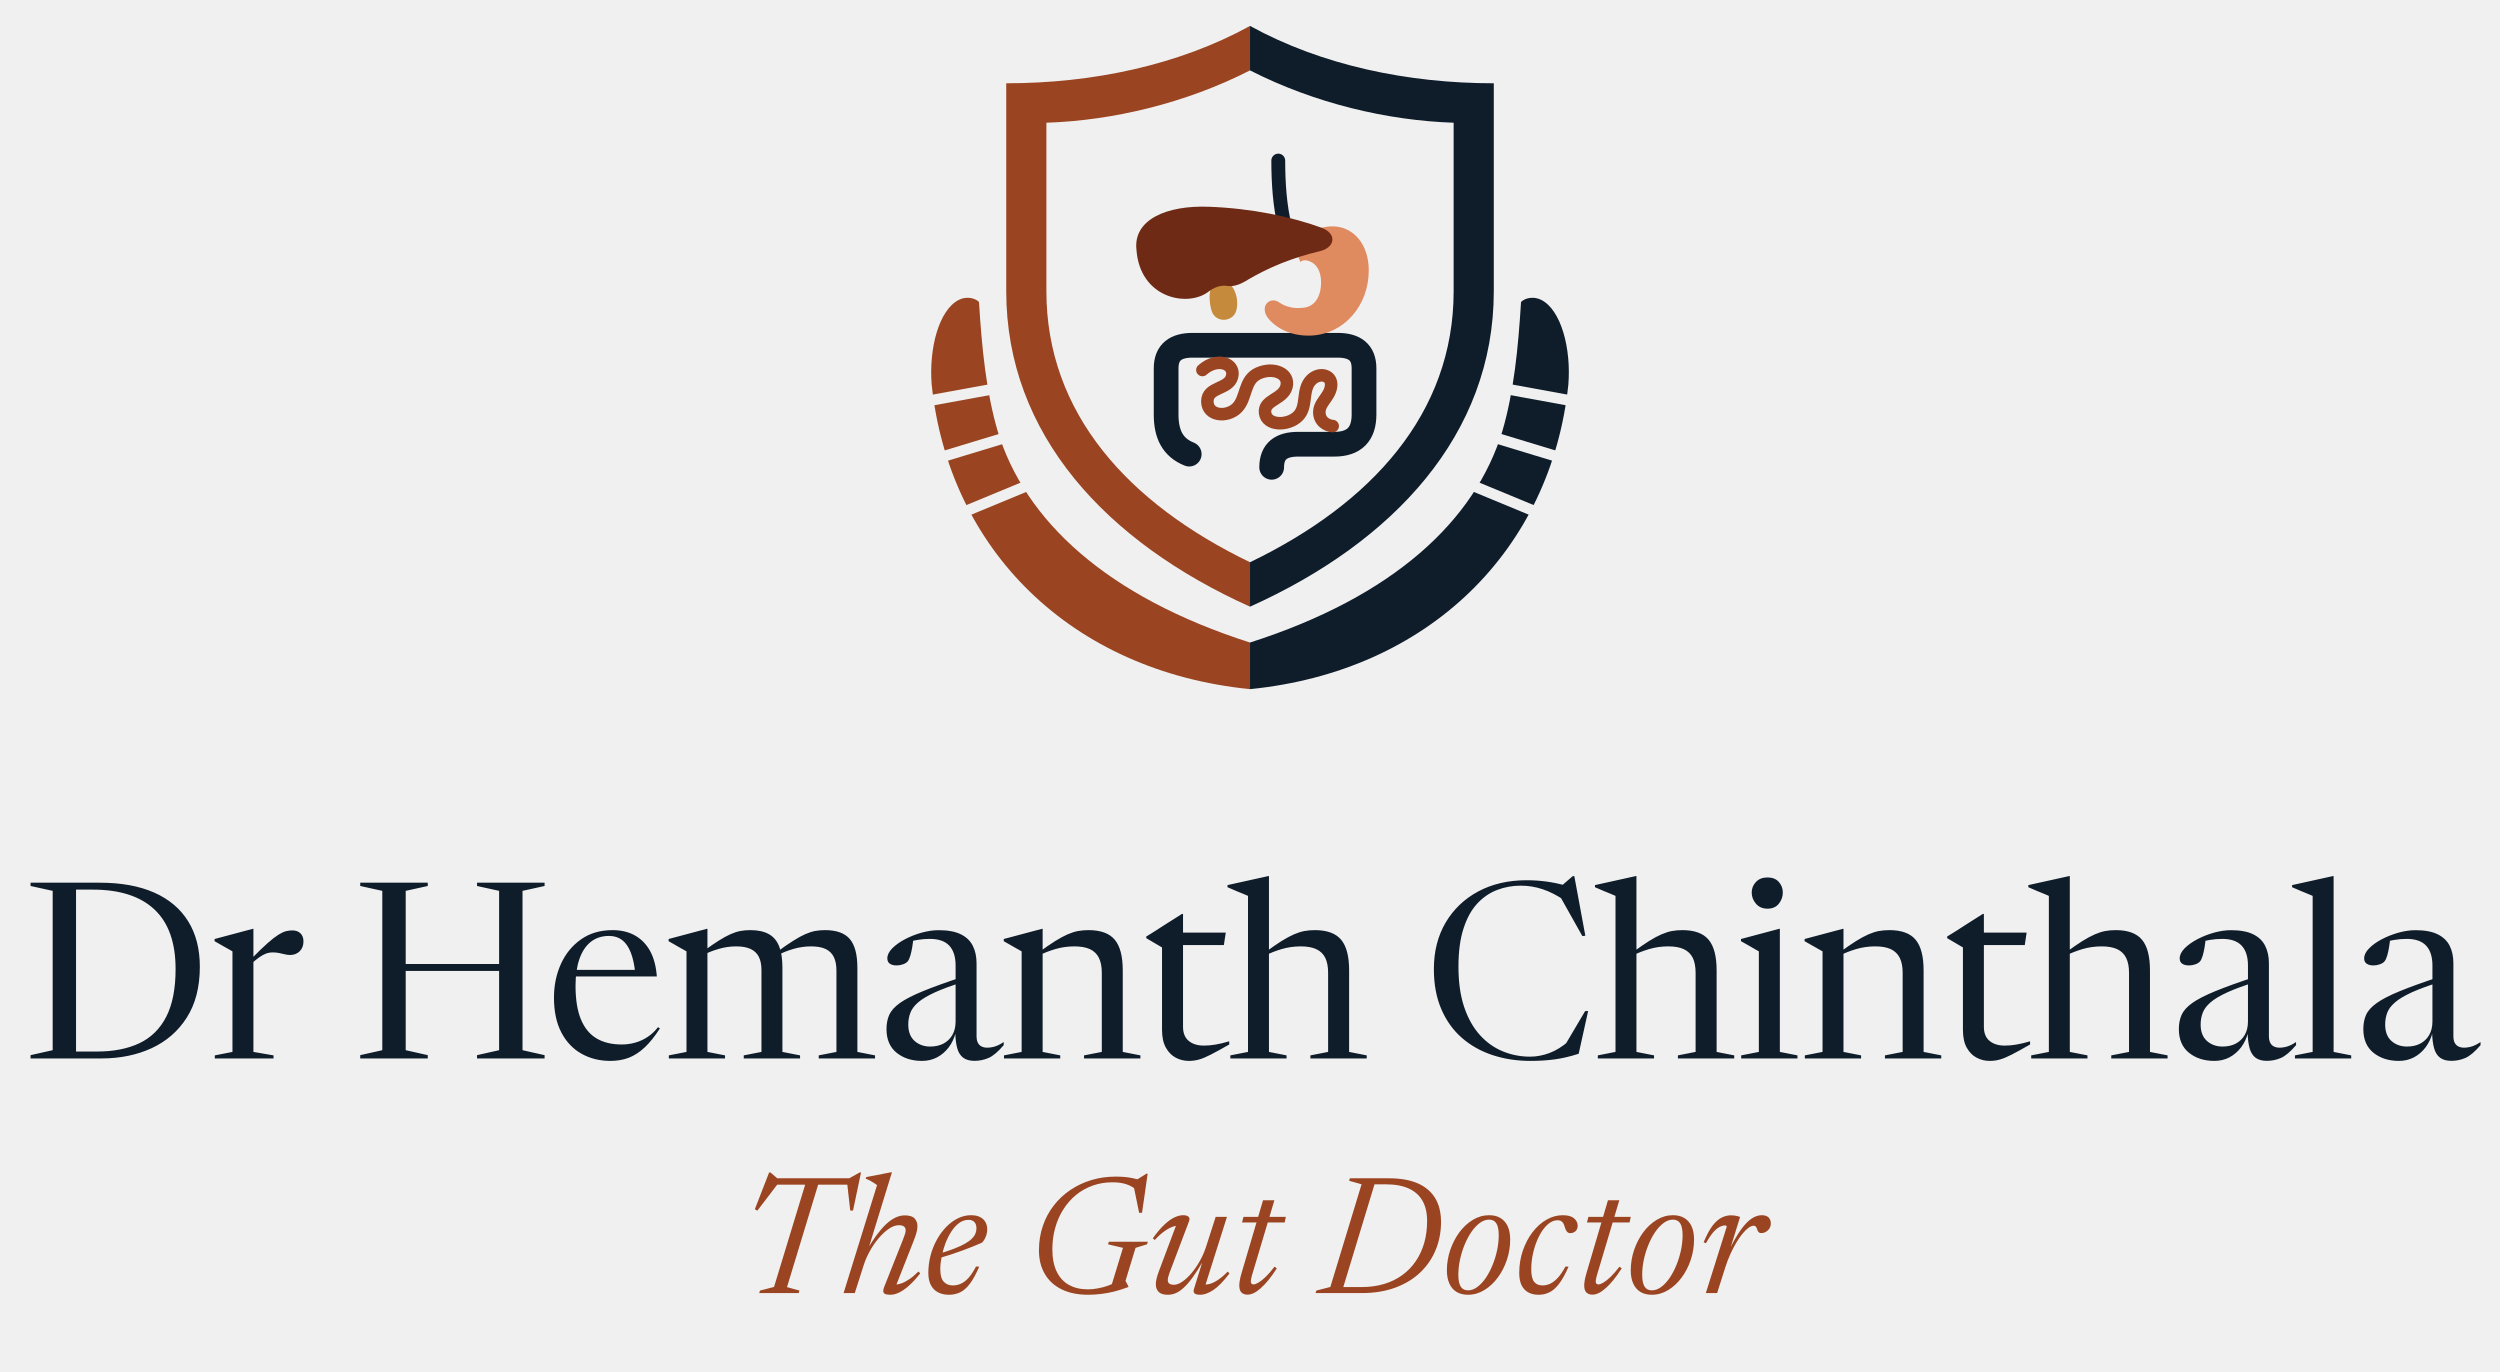
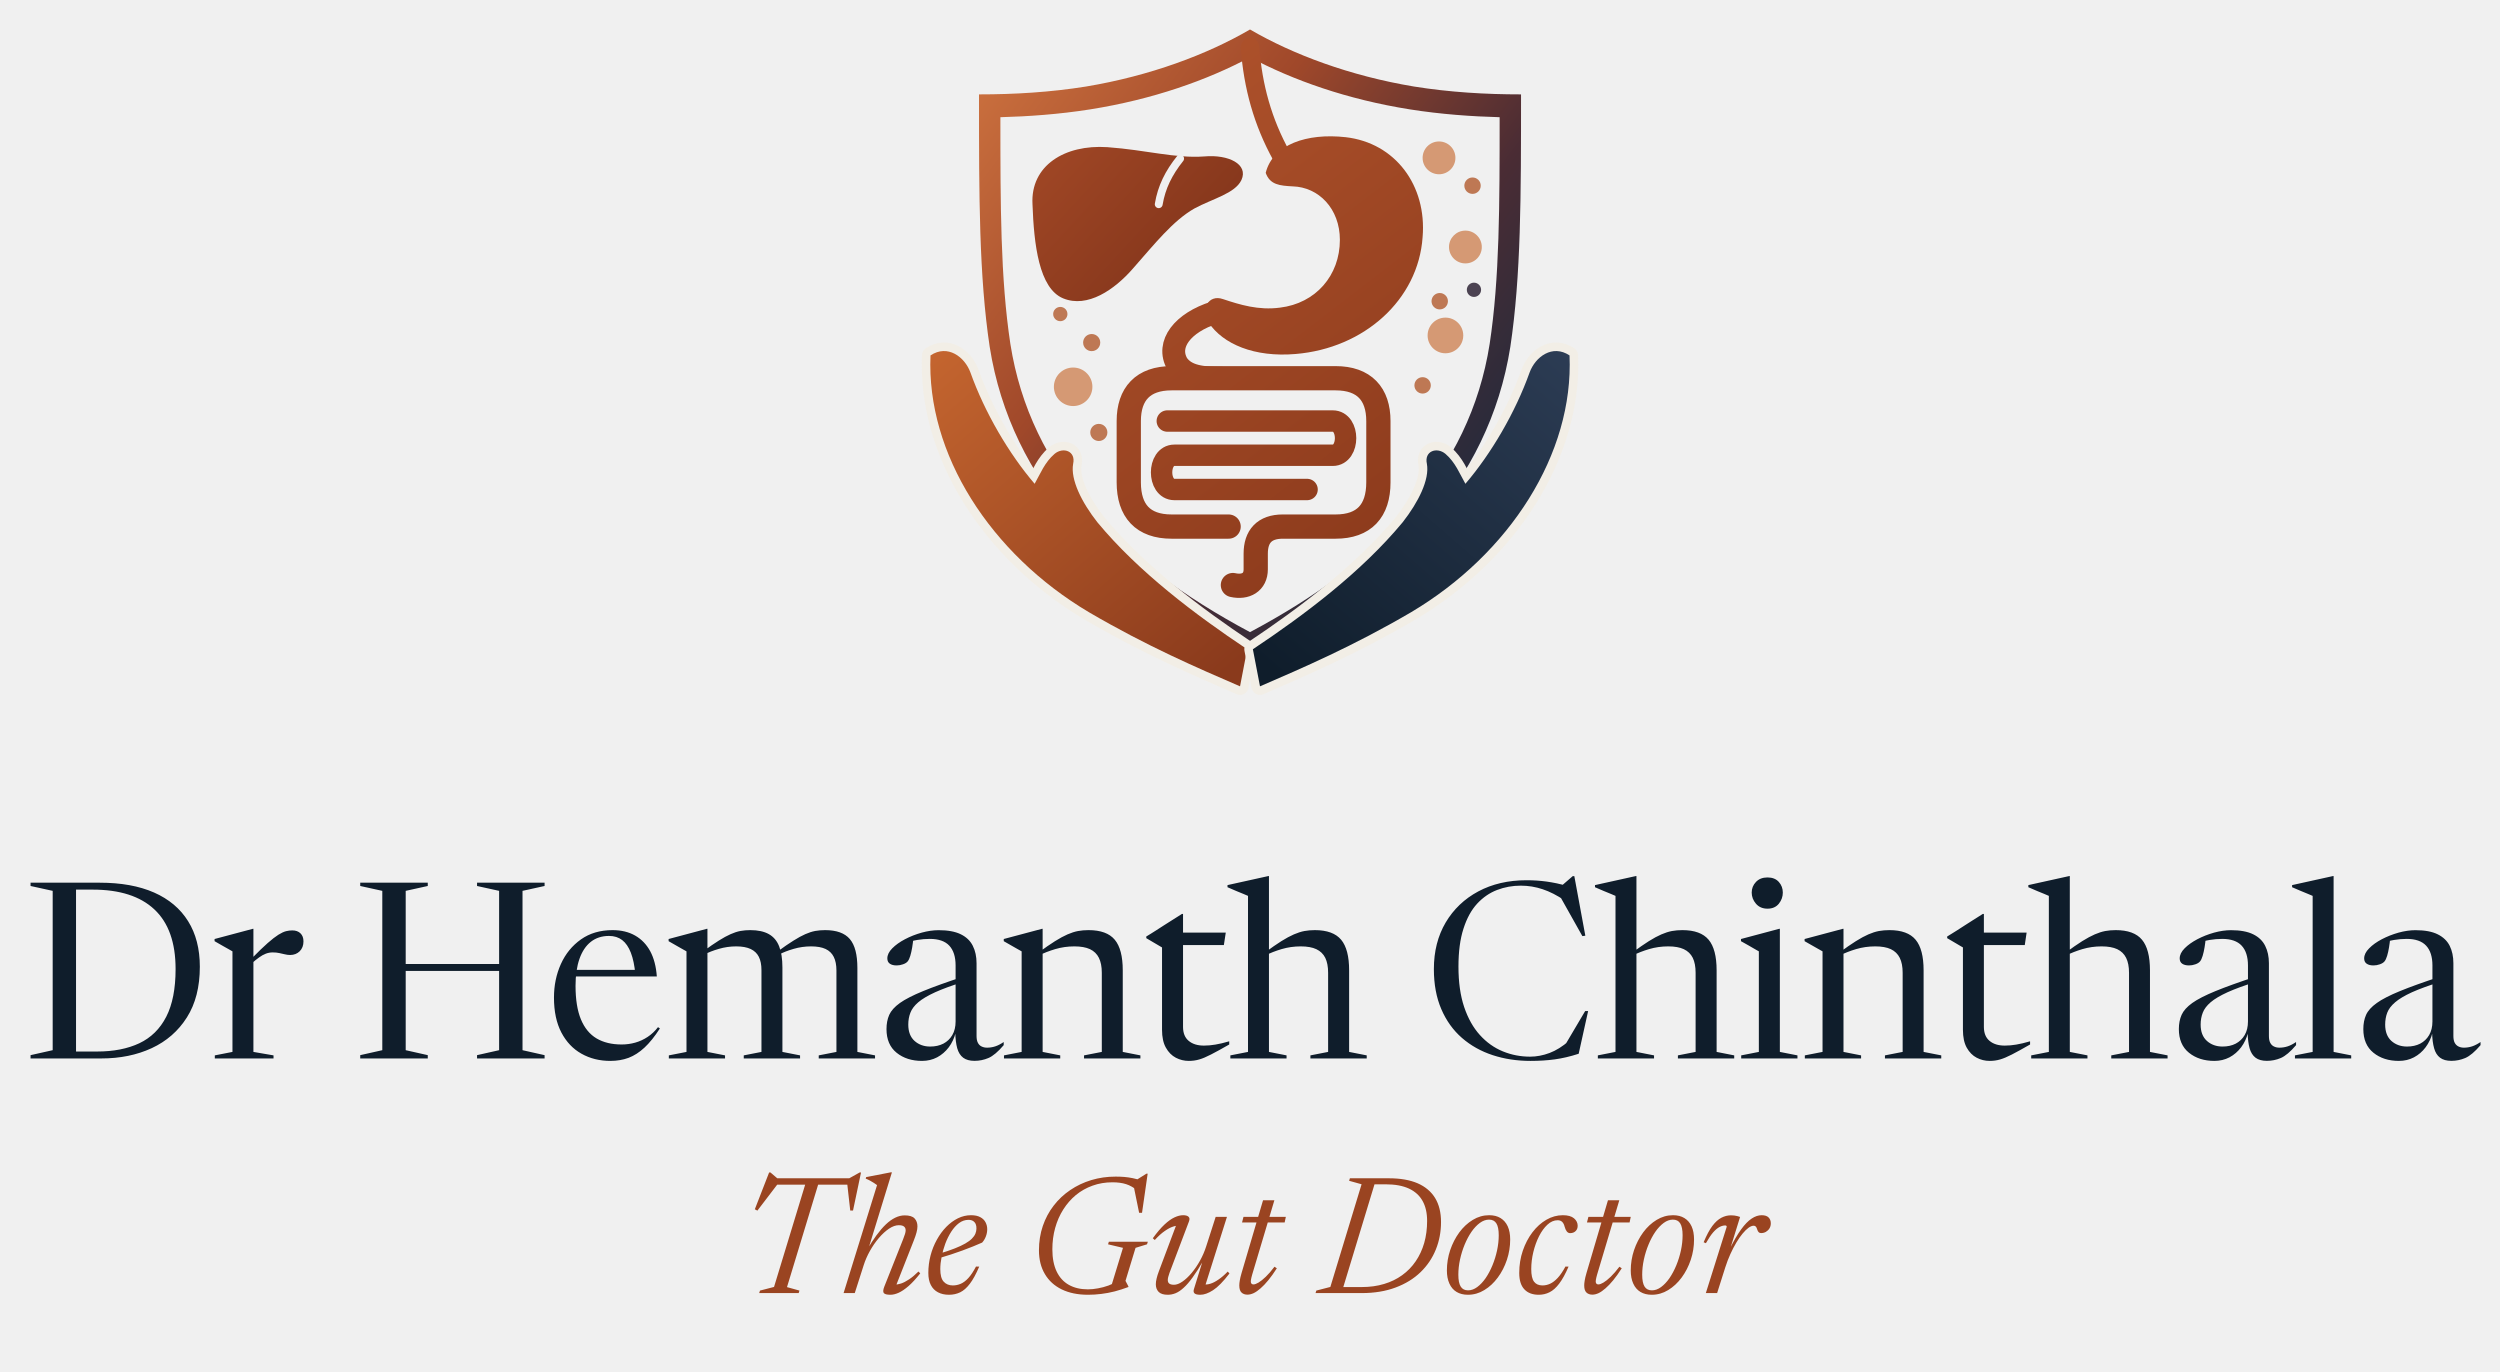
<svg xmlns="http://www.w3.org/2000/svg" viewBox="-4 -4 447.494 245.46" role="img">
-   <g transform="translate(155.58 -7.06) scale(1.2834)">
+   <g transform="translate(155.92 -7.02) scale(1.2766)">
    <defs>
-       <clipPath id="soc3l">
-         <rect width="50" height="100" />
-       </clipPath>
-       <clipPath id="soc3r">
-         <rect x="50" width="50" height="100" />
-       </clipPath>
-       <mask id="soc3m" maskUnits="userSpaceOnUse" x="0" y="0" width="100" height="100">
+       <linearGradient id="sc3ring" x1="10" y1="10" x2="90" y2="70" gradientUnits="userSpaceOnUse">
+         <stop offset="0" stop-color="#cf7440" />
+         <stop offset=".38" stop-color="#a0482a" />
+         <stop offset=".7" stop-color="#4a2c34" />
+         <stop offset="1" stop-color="#1c2b3e" />
+       </linearGradient>
+       <linearGradient id="sc3org" x1="20" y1="20" x2="70" y2="85" gradientUnits="userSpaceOnUse">
+         <stop offset="0" stop-color="#b0532c" />
+         <stop offset="1" stop-color="#8a391b" />
+       </linearGradient>
+       <linearGradient id="sc3liv" x1="20" y1="22" x2="45" y2="45" gradientUnits="userSpaceOnUse">
+         <stop offset="0" stop-color="#a24826" />
+         <stop offset="1" stop-color="#7e3219" />
+       </linearGradient>
+       <linearGradient id="sc3hl" x1="5" y1="52" x2="45" y2="98" gradientUnits="userSpaceOnUse">
+         <stop offset="0" stop-color="#c4652f" />
+         <stop offset="1" stop-color="#8a3a1c" />
+       </linearGradient>
+       <linearGradient id="sc3hr" x1="95" y1="52" x2="55" y2="98" gradientUnits="userSpaceOnUse">
+         <stop offset="0" stop-color="#2c3c54" />
+         <stop offset="1" stop-color="#0f1d2b" />
+       </linearGradient>
+       <mask id="sc3lobe" maskUnits="userSpaceOnUse" x="0" y="0" width="100" height="100">
        <rect width="100" height="100" fill="#fff" />
-         <path d="M4 58.5 L14.4 56.6" stroke="#000" stroke-width="1.5" />
-         <path d="M5.4 66.6 L16.6 63.2" stroke="#000" stroke-width="1.5" />
-         <path d="M8.6 74.4 L20.2 69.6" stroke="#000" stroke-width="1.5" />
-         <path d="M 96 58.5 L 85.6 56.6" stroke="#000" stroke-width="1.5" />
-         <path d="M 94.6 66.6 L 83.4 63.2" stroke="#000" stroke-width="1.5" />
-         <path d="M 91.4 74.4 L 79.8 69.6" stroke="#000" stroke-width="1.5" />
+         <path d="M40.2 24.6 C38.6 26.6 37.6 28.6 37.2 31" stroke="#000" stroke-width="1.1" fill="none" stroke-linecap="round" />
      </mask>
    </defs>
-     <path d="M50 6 C60 11.5 72 14 84 14 L84 43 C84 63 70 78 50 87 C30 78 16 63 16 43 L16 14 C28 14 40 11.5 50 6 Z M50 12.2 C59 16.8 69.2 19.2 78.4 19.5 L78.4 43 C78.4 60 67 72.6 50 80.8 C33 72.6 21.6 60 21.6 43 L21.6 19.5 C30.8 19.2 41 16.8 50 12.2 Z" fill-rule="evenodd" fill="#9a4421" clip-path="url(#soc3l)" />
-     <path d="M50 6 C60 11.5 72 14 84 14 L84 43 C84 63 70 78 50 87 C30 78 16 63 16 43 L16 14 C28 14 40 11.5 50 6 Z M50 12.2 C59 16.8 69.2 19.2 78.4 19.5 L78.4 43 C78.4 60 67 72.6 50 80.8 C33 72.6 21.6 60 21.6 43 L21.6 19.5 C30.8 19.2 41 16.8 50 12.2 Z" fill-rule="evenodd" fill="#0f1d2b" clip-path="url(#soc3r)" />
-     <g transform="translate(29.1 23.4) scale(.46)">
-       <path d="M27 92 C22 90 20 86 20 80 L20 66 C20 61 23 59 28 59 L72 59 C77 59 80 61 80 66 L80 80 C80 86 77 89 71 89 L60 89 C55 89 52 91 52 96" fill="none" stroke="#0f1d2b" stroke-width="7.5" stroke-linecap="round" stroke-linejoin="round" />
-       <path d="M31 66.5 C35.5 62.5 41 64.5 40 68.5 C39 72.5 32.5 71.5 32.5 76 C32.5 80.5 38.5 81 41.5 78 C44.5 75 43.5 69.5 48 67.5 C52.5 65.5 57.5 67.5 56.5 71.5 C55.5 75.5 49.5 75.5 50 79.5 C50.5 83.5 57 83.5 60 80.5 C63 77.5 61 72.5 64 69.5 C66.5 67 70.5 68 70 71.5 C69.5 75 66 76.5 66.5 80 C67 83 70 83.5 70.5 83.5" fill="none" stroke="#9a4421" stroke-width="3.8" stroke-linecap="round" stroke-linejoin="round" />
-       <path d="M54 3 C54 10 54.5 17 56 23" fill="none" stroke="#0f1d2b" stroke-width="4.2" stroke-linecap="round" />
-       <path d="M42 33 C43 22 53 14 65 14 C79 14 89 26 89 43 C89 66 73 85 51 86 C39 86.5 29 82 23 75 C20 71.5 19.5 67 22 64.5 C24.5 62 28 62.5 30.5 64.5 C35 67.5 41 68.5 47 67.5 C53 66.5 57 61 57.5 53 C58 46 56 40 51 37.5 C48 36 45.5 36 44 37.5 Z" transform="translate(40.5 16.5) scale(0.46)" fill="#e08a5f" />
-       <path d="M35.4 38.5 C39.8 38.8 42.4 43.8 41.3 48.4 C40.4 51.8 35.7 52.3 34.1 49.3 C32.8 46.6 32.6 40.5 35.4 38.5 Z" fill="#c58a3c" />
-       <path d="M11 30 C10 21 20 16.5 33 17 C46 17.5 58 20 67.5 23.5 C72 25.5 71 29.5 66.5 30.5 C58 32.5 51 35.5 45 39 C42.5 40.6 40.5 41.3 38.5 41 C36.5 40.7 34.5 41.4 32.5 43 C26 47.5 12 44.5 11 30 Z" fill="#6e2a14" />
-     </g>
-     <g mask="url(#soc3m)">
-       <path d="M12.2 44.5 C12.6 51 13.2 57 14.8 62.5 C18.6 75 30 85.6 50 92 L50 98.5 C25 96 8 79 5.6 56 C5.2 51 6.6 45.6 9.4 44.2 C10.4 43.7 11.6 43.9 12.2 44.5 Z" fill="#9a4421" />
-       <path d="M 87.8 44.5 C 87.4 51 86.8 57 85.2 62.5 C 81.4 75 70 85.6 50 92 L 50 98.5 C 75 96 92 79 94.4 56 C 94.8 51 93.4 45.6 90.6 44.2 C 89.6 43.7 88.4 43.9 87.8 44.5 Z" fill="#0f1d2b" />
-     </g>
+     <path d="M50 6.5 C56 10 64 13 73 14.5 C78 15.3 83 15.6 88 15.6 C88 30 88 41 86.5 51 C83.5 70 70 84 50 94.5 C30 84 16.5 70 13.5 51 C12 41 12 30 12 15.6 C17 15.6 22 15.3 27 14.5 C36 13 44 10 50 6.5 Z M50 10.4 C56 13.6 63.6 16.3 72.4 17.7 C76.8 18.4 81.2 18.7 85 18.8 C85 31 85 41.4 83.6 50.6 C80.8 68.4 68.4 81.2 50 91 C31.6 81.2 19.2 68.4 16.4 50.6 C15 41.4 15 31 15 18.8 C18.8 18.7 23.2 18.4 27.6 17.7 C36.4 16.3 44 13.6 50 10.4 Z" fill-rule="evenodd" fill="url(#sc3ring)" />
+     <path d="M50 9 C50.4 14.5 51.8 19.5 54.4 24.2" fill="none" stroke="url(#sc3org)" stroke-width="2.6" stroke-linecap="round" />
+     <path d="M19.5 31 C19.2 25.6 24 22.6 30 23 C35.5 23.4 39.5 24.6 43.6 24.3 C47 24 49.8 25.4 48.8 27.6 C47.9 29.5 44.8 30.2 42.2 31.6 C39.2 33.3 36.6 36.6 33.6 40 C31 43 27.2 45.6 23.8 44.2 C20.4 42.8 19.7 36.6 19.5 31 Z" fill="url(#sc3liv)" mask="url(#sc3lobe)" />
+     <path d="M52.2 26.6 C53.2 22.6 58 21 63.4 21.6 C70.4 22.4 74.8 28.4 74.2 35.6 C73.6 44.4 66 51.2 56.4 52 C50.6 52.5 46.2 50.6 44.2 47.6 C43 45.7 44.2 43.6 46.2 44.3 C48.6 45.1 51.2 45.9 54.2 45.5 C59.2 44.9 62.6 41 62.6 36 C62.6 31.6 59.6 28.6 56 28.5 C54.2 28.4 52.8 28.3 52.2 26.6 Z" fill="url(#sc3org)" />
+     <path d="M45 46.2 C40.6 47.6 38.2 50.6 39.8 53.4 C41 55.2 43.4 55.4 46 55.4" fill="none" stroke="url(#sc3org)" stroke-width="3.2" stroke-linecap="round" />
+     <path d="M46 55.4 L62 55.4 C66 55.4 68 57.6 68 61.4 L68 70 C68 74 66 76.2 62 76.2 L54.6 76.2 C52 76.2 50.8 77.6 50.8 80 L50.8 82.2 C50.8 84 49.4 84.8 47.6 84.4 M46 55.4 L39 55.4 C35 55.4 33 57.6 33 61.4 L33 70 C33 74 35 76.2 39 76.2 L47 76.2" fill="none" stroke="url(#sc3org)" stroke-width="3.4" stroke-linecap="round" stroke-linejoin="round" />
+     <path d="M38.4 61.4 L61.6 61.4 C64 61.4 64 66.2 61.6 66.2 L39.4 66.2 C37 66.2 37 71 39.4 71 L58 71" fill="none" stroke="url(#sc3org)" stroke-width="3" stroke-linecap="round" stroke-linejoin="round" />
+     <circle cx="76.5" cy="24.5" r="2.3" fill="#d08a5e" opacity="0.85" />
+     <circle cx="81.2" cy="28.4" r="1.15" fill="#b86a42" opacity="0.9" />
+     <circle cx="80.2" cy="37" r="2.3" fill="#d08a5e" opacity="0.85" />
+     <circle cx="76.6" cy="44.6" r="1.15" fill="#b86a42" opacity="0.9" />
+     <circle cx="81.4" cy="43" r="1" fill="#3a3040" opacity="0.9" />
+     <circle cx="77.4" cy="49.4" r="2.5" fill="#d08a5e" opacity="0.85" />
+     <circle cx="74.2" cy="56.4" r="1.15" fill="#b86a42" opacity="0.9" />
+     <circle cx="23.4" cy="46.4" r="1" fill="#b86a42" opacity="0.9" />
+     <circle cx="27.8" cy="50.4" r="1.2" fill="#b86a42" opacity="0.9" />
+     <circle cx="25.2" cy="56.6" r="2.7" fill="#d08a5e" opacity="0.85" />
+     <circle cx="28.8" cy="63" r="1.2" fill="#b86a42" opacity="0.9" />
+     <path d="M5.2 52.2 C4.6 66 13.6 80 27.4 88.2 C35.6 93 42.6 96 48.6 98.6 L49.6 93.4 C42.4 88.6 34.4 82.6 28.6 75.6 C26.4 72.8 24.8 69.6 25.2 67.4 C25.6 65.6 23.8 65 22.6 66 C21.2 67.2 20.6 68.8 19.8 70.2 C16.2 66 12.8 60.2 10.8 54.6 C10 52.4 7.6 50.6 5.2 52.2 Z" fill="none" stroke="#f2eee6" stroke-width="2.4" stroke-linejoin="round" />
+     <path d="M5.2 52.2 C4.6 66 13.6 80 27.4 88.2 C35.6 93 42.6 96 48.6 98.6 L49.6 93.4 C42.4 88.6 34.4 82.6 28.6 75.6 C26.4 72.8 24.8 69.6 25.2 67.4 C25.6 65.6 23.8 65 22.6 66 C21.2 67.2 20.6 68.8 19.8 70.2 C16.2 66 12.8 60.2 10.8 54.6 C10 52.4 7.6 50.6 5.2 52.2 Z" fill="url(#sc3hl)" />
+     <path d="M 94.8 52.2 C 95.4 66 86.4 80 72.6 88.2 C 64.4 93 57.4 96 51.4 98.6 L 50.4 93.4 C 57.6 88.6 65.6 82.6 71.4 75.6 C 73.6 72.8 75.2 69.6 74.8 67.4 C 74.4 65.6 76.2 65 77.4 66 C 78.8 67.2 79.4 68.8 80.2 70.2 C 83.8 66 87.2 60.2 89.2 54.6 C 90 52.4 92.4 50.6 94.8 52.2 Z" fill="none" stroke="#f2eee6" stroke-width="2.4" stroke-linejoin="round" />
+     <path d="M 94.8 52.2 C 95.4 66 86.4 80 72.6 88.2 C 64.4 93 57.4 96 51.4 98.6 L 50.4 93.4 C 57.6 88.6 65.6 82.6 71.4 75.6 C 73.6 72.8 75.2 69.6 74.8 67.4 C 74.4 65.6 76.2 65 77.4 66 C 78.8 67.2 79.4 68.8 80.2 70.2 C 83.8 66 87.2 60.2 89.2 54.6 C 90 52.4 92.4 50.6 94.8 52.2 Z" fill="url(#sc3hr)" />
  </g>
  <g transform="translate(0 185.46)">
    <path d="M27.43 -16.01Q27.43 -23.12 23.64 -26.67Q19.86 -30.22 12.6 -30.22H7.13L7.18 -31.46H13.85Q19.58 -31.46 23.58 -29.7Q27.58 -27.93 29.67 -24.57Q31.77 -21.21 31.77 -16.42Q31.77 -10.99 29.45 -7.34Q27.14 -3.69 23.15 -1.84Q19.17 0 14.15 0H7.18L7.13 -1.24H13.38Q17.8 -1.24 20.94 -2.72Q24.09 -4.21 25.76 -7.47Q27.43 -10.72 27.43 -16.01ZM1.47 0V-0.59L5.43 -1.48V-30L1.47 -30.87V-31.46H9.61V0H1.47ZM48.32 -22.92Q49.24 -22.92 49.78 -22.4Q50.32 -21.88 50.32 -20.96Q50.32 -19.87 49.65 -19.19Q48.97 -18.52 47.93 -18.52Q47.46 -18.52 46.99 -18.64Q46.53 -18.75 46.01 -18.86Q45.49 -18.98 44.82 -18.98Q44.16 -18.98 43.57 -18.75Q42.98 -18.52 42.39 -18.09Q41.79 -17.67 41.08 -17.03V-17.92Q42.76 -19.64 43.91 -20.65Q45.06 -21.66 45.84 -22.15Q46.62 -22.63 47.2 -22.78Q47.77 -22.92 48.32 -22.92ZM41.36 -18.82V-1.17L44.96 -0.55V0H34.45V-0.55L37.61 -1.17V-19.17Q37.33 -19.33 36.89 -19.58Q36.46 -19.82 35.84 -20.17Q35.22 -20.53 34.41 -20.99V-21.38L41.27 -23.21H41.36V-18.82ZM68.62 -1.48 72.57 -0.59V0H60.48V-0.59L64.43 -1.48V-30L60.48 -30.87V-31.46H72.57V-30.87L68.62 -30V-1.48ZM89.53 -1.48 93.48 -0.59V0H81.39V-0.59L85.34 -1.48V-30L81.39 -30.87V-31.46H93.48V-30.87L89.53 -30V-1.48ZM66.09 -15.67V-16.91H87.8V-15.67H66.09ZM105.65 -22.97Q107.97 -22.97 109.68 -22Q111.39 -21.03 112.39 -19.19Q113.38 -17.34 113.57 -14.68H98.77V-15.86H111.28L109.73 -15.05Q109.51 -17.41 108.92 -18.93Q108.33 -20.45 107.37 -21.19Q106.4 -21.93 105.02 -21.93Q103.1 -21.93 101.76 -20.88Q100.42 -19.82 99.72 -17.82Q99.02 -15.82 99.02 -13Q99.02 -9.33 99.98 -7Q100.95 -4.67 102.79 -3.58Q104.63 -2.5 107.27 -2.5Q108.52 -2.5 109.7 -2.83Q110.87 -3.16 111.92 -3.85Q112.97 -4.54 113.78 -5.6L114.12 -5.37Q112.73 -3.21 111.36 -1.94Q109.99 -0.67 108.51 -0.11Q107.02 0.44 105.25 0.44Q102.37 0.44 100.08 -0.85Q97.8 -2.13 96.48 -4.65Q95.16 -7.18 95.16 -10.89Q95.16 -14.16 96.4 -16.91Q97.64 -19.65 99.99 -21.31Q102.34 -22.97 105.65 -22.97ZM122.63 -19.04V-1.17L125.78 -0.55V0H115.72V-0.55L118.88 -1.17V-19.17Q118.53 -19.37 117.85 -19.75Q117.17 -20.13 115.68 -20.99V-21.38L122.53 -23.21H122.63V-19.04ZM136.05 -16.29V-1.17L139.21 -0.55V0H129.13V-0.55L132.3 -1.17V-15.81Q132.3 -17.25 131.83 -18.19Q131.36 -19.12 130.37 -19.59Q129.37 -20.06 127.78 -20.06Q126.18 -20.06 124.66 -19.61Q123.14 -19.17 122.11 -18.62L121.88 -19.18Q123.49 -20.36 124.67 -21.1Q125.85 -21.84 126.78 -22.25Q127.7 -22.66 128.54 -22.82Q129.38 -22.97 130.3 -22.97Q132.34 -22.97 133.61 -22.26Q134.88 -21.55 135.46 -20.08Q136.05 -18.61 136.05 -16.29ZM149.47 -16.2V-1.17L152.63 -0.55V0H142.55V-0.55L145.72 -1.17V-15.73Q145.72 -17.23 145.24 -18.18Q144.77 -19.13 143.77 -19.6Q142.77 -20.06 141.18 -20.06Q139.57 -20.06 138.04 -19.61Q136.5 -19.16 135.48 -18.61L135.23 -19.17Q136.84 -20.35 138.03 -21.09Q139.22 -21.84 140.15 -22.25Q141.08 -22.66 141.92 -22.82Q142.77 -22.97 143.69 -22.97Q146.76 -22.97 148.12 -21.37Q149.47 -19.78 149.47 -16.2ZM168.41 -14.64 168.62 -13.76Q165.38 -12.75 163.39 -11.85Q161.4 -10.94 160.36 -10.05Q159.33 -9.16 158.96 -8.19Q158.58 -7.22 158.58 -6.06Q158.58 -4.14 159.71 -3.13Q160.84 -2.13 162.5 -2.13Q163.84 -2.13 164.86 -2.65Q165.87 -3.18 166.46 -4.18Q167.05 -5.19 167.05 -6.62V-16.65Q167.05 -18.97 165.92 -20.19Q164.79 -21.4 162.44 -21.4Q161.31 -21.4 160.18 -21.21Q159.04 -21.02 158.29 -20.66L159.49 -21.53Q159.42 -20.72 159.28 -19.88Q159.14 -19.04 158.94 -18.37Q158.74 -17.7 158.47 -17.37Q158.19 -17.04 157.63 -16.85Q157.07 -16.65 156.49 -16.65Q155.73 -16.65 155.28 -16.96Q154.83 -17.27 154.83 -17.91Q154.83 -18.82 155.71 -19.71Q156.6 -20.61 157.99 -21.34Q159.38 -22.07 160.98 -22.52Q162.58 -22.96 164.01 -22.96Q166.5 -22.96 167.99 -22.22Q169.47 -21.49 170.13 -20.16Q170.8 -18.83 170.8 -17.04V-4.02Q170.8 -3.25 171.04 -2.8Q171.28 -2.34 171.71 -2.14Q172.14 -1.93 172.68 -1.93Q173.43 -1.93 174.14 -2.16Q174.85 -2.39 175.66 -2.94V-2.38Q174.13 -0.59 172.93 -0.08Q171.73 0.43 170.44 0.43Q169.16 0.43 168.41 -0.13Q167.66 -0.7 167.34 -1.83Q167.03 -2.96 166.99 -4.63L167.07 -4.65Q166.69 -3.15 165.83 -2Q164.96 -0.85 163.74 -0.2Q162.51 0.44 161.05 0.44Q158.3 0.44 156.49 -1.02Q154.68 -2.48 154.68 -5.26Q154.68 -6.69 155.17 -7.8Q155.66 -8.9 157.07 -9.92Q158.49 -10.93 161.22 -12.05Q163.95 -13.17 168.41 -14.64ZM182.63 -18.99V-1.17L185.78 -0.55V0H175.71V-0.55L178.87 -1.17V-19.17Q178.52 -19.37 177.84 -19.75Q177.17 -20.13 175.67 -20.99V-21.38L182.53 -23.21H182.63V-18.99ZM190.04 -0.55 193.22 -1.17V-15.34Q193.22 -16.96 192.7 -18.01Q192.18 -19.05 191.11 -19.56Q190.03 -20.06 188.31 -20.06Q186.53 -20.06 184.88 -19.57Q183.22 -19.07 182.12 -18.5L181.87 -18.94Q183.57 -20.19 184.84 -20.99Q186.1 -21.78 187.09 -22.21Q188.08 -22.64 188.97 -22.81Q189.86 -22.97 190.84 -22.97Q194.11 -22.97 195.54 -21.25Q196.97 -19.54 196.97 -15.77V-1.17L200.13 -0.55V0H190.04V-0.55ZM207.76 -5.65Q207.76 -3.99 208.77 -3.15Q209.78 -2.3 211.5 -2.3Q212.49 -2.3 213.55 -2.48Q214.6 -2.65 216.03 -3.07V-2.5Q214.01 -1.34 212.77 -0.71Q211.54 -0.07 210.66 0.18Q209.78 0.44 208.8 0.44Q207.56 0.44 206.47 -0.13Q205.38 -0.7 204.69 -1.93Q204 -3.15 204 -5.13V-19.87L201.18 -21.53V-21.83Q201.48 -22.01 201.92 -22.28Q202.36 -22.54 202.92 -22.91Q203.49 -23.27 204.19 -23.73Q204.9 -24.18 205.75 -24.72Q206.6 -25.26 207.57 -25.87H207.76V-21.73V-5.65ZM206.51 -20.3V-22.53H215.41L215.07 -20.3H206.51ZM230.56 -0.55 233.73 -1.17V-15.34Q233.73 -16.96 233.22 -18.01Q232.7 -19.05 231.62 -19.56Q230.55 -20.06 228.83 -20.06Q227.05 -20.06 225.39 -19.57Q223.74 -19.07 222.64 -18.5L222.39 -18.94Q224.09 -20.19 225.35 -20.99Q226.61 -21.78 227.61 -22.21Q228.6 -22.64 229.49 -22.81Q230.37 -22.97 231.36 -22.97Q234.62 -22.97 236.06 -21.25Q237.49 -19.54 237.49 -15.77V-1.17L240.64 -0.55V0H230.56V-0.55ZM226.29 0H216.23V-0.55L219.39 -1.17V-29.1Q219.1 -29.22 218.57 -29.45Q218.03 -29.67 217.3 -29.97Q216.58 -30.28 215.72 -30.65V-31.03L223.04 -32.65H223.14V-20.35V-1.17L226.29 -0.55V0ZM269.89 -0.32Q271.61 -0.32 273.37 -0.98Q275.12 -1.64 276.85 -3.15L275.98 -2.12L279.74 -8.48H280.27L278.58 -0.84Q276.29 -0.1 274.27 0.17Q272.26 0.44 269.96 0.44Q266.33 0.44 263.19 -0.59Q260.05 -1.62 257.68 -3.68Q255.31 -5.75 253.99 -8.83Q252.66 -11.91 252.66 -16Q252.66 -20.75 254.77 -24.33Q256.88 -27.9 260.61 -29.9Q264.35 -31.9 269.25 -31.9Q271.11 -31.9 272.85 -31.66Q274.6 -31.41 276.46 -30.92L275.28 -30.7L277.51 -32.63H277.8L279.77 -21.97L279.24 -21.9L275.09 -29.29L276.1 -28.26Q274.04 -29.66 272.13 -30.29Q270.23 -30.93 268.22 -30.93Q265.99 -30.93 263.98 -30.16Q261.97 -29.39 260.41 -27.71Q258.85 -26.02 257.96 -23.24Q257.06 -20.47 257.06 -16.44Q257.06 -12.25 258.08 -9.21Q259.11 -6.16 260.9 -4.19Q262.68 -2.22 265 -1.27Q267.31 -0.32 269.89 -0.32ZM296.34 -0.55 299.51 -1.17V-15.34Q299.51 -16.96 299 -18.01Q298.48 -19.05 297.4 -19.56Q296.33 -20.06 294.61 -20.06Q292.83 -20.06 291.17 -19.57Q289.52 -19.07 288.42 -18.5L288.17 -18.94Q289.87 -20.19 291.13 -20.99Q292.39 -21.78 293.39 -22.21Q294.38 -22.64 295.27 -22.81Q296.15 -22.97 297.14 -22.97Q300.4 -22.97 301.84 -21.25Q303.27 -19.54 303.27 -15.77V-1.17L306.42 -0.55V0H296.34V-0.55ZM292.07 0H282.01V-0.55L285.17 -1.17V-29.1Q284.88 -29.22 284.35 -29.45Q283.81 -29.67 283.08 -29.97Q282.36 -30.28 281.5 -30.65V-31.03L288.82 -32.65H288.92V-20.35V-1.17L292.07 -0.55V0ZM312.38 -26.81Q311.07 -26.81 310.31 -27.7Q309.55 -28.59 309.55 -29.69Q309.55 -30.79 310.31 -31.59Q311.07 -32.4 312.38 -32.4Q313.69 -32.4 314.41 -31.59Q315.12 -30.79 315.12 -29.69Q315.12 -28.59 314.41 -27.7Q313.69 -26.81 312.38 -26.81ZM314.59 -23.21V-19.26V-1.17L317.74 -0.55V0H307.67V-0.55L310.83 -1.17V-19.17Q310.59 -19.31 310.09 -19.59Q309.59 -19.88 308.95 -20.25Q308.31 -20.61 307.63 -20.99V-21.38L314.49 -23.21H314.59ZM325.98 -18.99V-1.17L329.13 -0.55V0H319.06V-0.55L322.23 -1.17V-19.17Q321.87 -19.37 321.2 -19.75Q320.52 -20.13 319.02 -20.99V-21.38L325.88 -23.21H325.98V-18.99ZM333.4 -0.55 336.57 -1.17V-15.34Q336.57 -16.96 336.05 -18.01Q335.53 -19.05 334.46 -19.56Q333.39 -20.06 331.67 -20.06Q329.88 -20.06 328.23 -19.57Q326.58 -19.07 325.48 -18.5L325.23 -18.94Q326.92 -20.19 328.19 -20.99Q329.45 -21.78 330.44 -22.21Q331.43 -22.64 332.32 -22.81Q333.21 -22.97 334.2 -22.97Q337.46 -22.97 338.89 -21.25Q340.32 -19.54 340.32 -15.77V-1.17L343.48 -0.55V0H333.4V-0.55ZM351.11 -5.65Q351.11 -3.99 352.12 -3.15Q353.13 -2.3 354.85 -2.3Q355.85 -2.3 356.9 -2.48Q357.95 -2.65 359.38 -3.07V-2.5Q357.36 -1.34 356.13 -0.71Q354.89 -0.07 354.01 0.18Q353.13 0.44 352.15 0.44Q350.91 0.44 349.82 -0.13Q348.73 -0.7 348.04 -1.93Q347.36 -3.15 347.36 -5.13V-19.87L344.54 -21.53V-21.83Q344.83 -22.01 345.27 -22.28Q345.71 -22.54 346.28 -22.91Q346.84 -23.27 347.55 -23.73Q348.25 -24.18 349.1 -24.72Q349.95 -25.26 350.92 -25.87H351.11V-21.73V-5.65ZM349.86 -20.3V-22.53H358.76L358.43 -20.3H349.86ZM373.91 -0.55 377.09 -1.17V-15.34Q377.09 -16.96 376.57 -18.01Q376.05 -19.05 374.98 -19.56Q373.9 -20.06 372.18 -20.06Q370.4 -20.06 368.74 -19.57Q367.09 -19.07 365.99 -18.5L365.74 -18.94Q367.44 -20.19 368.7 -20.99Q369.97 -21.78 370.96 -22.21Q371.95 -22.64 372.84 -22.81Q373.72 -22.97 374.71 -22.97Q377.98 -22.97 379.41 -21.25Q380.84 -19.54 380.84 -15.77V-1.17L383.99 -0.55V0H373.91V-0.55ZM369.65 0H359.58V-0.55L362.74 -1.17V-29.1Q362.46 -29.22 361.92 -29.45Q361.38 -29.67 360.65 -29.97Q359.93 -30.28 359.07 -30.65V-31.03L366.4 -32.65H366.49V-20.35V-1.17L369.65 -0.55V0ZM399.74 -14.64 399.95 -13.76Q396.71 -12.75 394.72 -11.85Q392.73 -10.94 391.69 -10.05Q390.66 -9.16 390.29 -8.19Q389.91 -7.22 389.91 -6.06Q389.91 -4.14 391.04 -3.13Q392.17 -2.13 393.83 -2.13Q395.17 -2.13 396.19 -2.65Q397.2 -3.18 397.79 -4.18Q398.38 -5.19 398.38 -6.62V-16.65Q398.38 -18.97 397.25 -20.19Q396.12 -21.4 393.77 -21.4Q392.64 -21.4 391.51 -21.21Q390.37 -21.02 389.62 -20.66L390.82 -21.53Q390.75 -20.72 390.61 -19.88Q390.47 -19.04 390.27 -18.37Q390.07 -17.7 389.8 -17.37Q389.52 -17.04 388.96 -16.85Q388.4 -16.65 387.82 -16.65Q387.06 -16.65 386.61 -16.96Q386.16 -17.27 386.16 -17.91Q386.16 -18.82 387.04 -19.71Q387.93 -20.61 389.32 -21.34Q390.71 -22.07 392.31 -22.52Q393.91 -22.96 395.34 -22.96Q397.83 -22.96 399.32 -22.22Q400.8 -21.49 401.46 -20.16Q402.13 -18.83 402.13 -17.04V-4.02Q402.13 -3.25 402.37 -2.8Q402.61 -2.34 403.04 -2.14Q403.47 -1.93 404.01 -1.93Q404.76 -1.93 405.47 -2.16Q406.18 -2.39 406.99 -2.94V-2.38Q405.46 -0.59 404.26 -0.08Q403.06 0.43 401.77 0.43Q400.49 0.43 399.74 -0.13Q398.99 -0.7 398.67 -1.83Q398.36 -2.96 398.32 -4.63L398.4 -4.65Q398.02 -3.15 397.16 -2Q396.29 -0.85 395.07 -0.2Q393.84 0.44 392.38 0.44Q389.63 0.44 387.82 -1.02Q386.01 -2.48 386.01 -5.26Q386.01 -6.69 386.5 -7.8Q386.99 -8.9 388.4 -9.92Q389.82 -10.93 392.55 -12.05Q395.28 -13.17 399.74 -14.64ZM413.71 -1.17 416.86 -0.55V0H406.79V-0.55L409.96 -1.17V-29.1Q409.67 -29.22 409.13 -29.45Q408.59 -29.67 407.87 -29.97Q407.14 -30.28 406.28 -30.65V-31.03L413.61 -32.65H413.71V-29V-1.17ZM432.76 -14.64 432.98 -13.76Q429.74 -12.75 427.74 -11.85Q425.75 -10.94 424.72 -10.05Q423.68 -9.16 423.31 -8.19Q422.94 -7.22 422.94 -6.06Q422.94 -4.14 424.06 -3.13Q425.19 -2.13 426.85 -2.13Q428.19 -2.13 429.21 -2.65Q430.22 -3.18 430.81 -4.18Q431.4 -5.19 431.4 -6.62V-16.65Q431.4 -18.97 430.27 -20.19Q429.14 -21.4 426.79 -21.4Q425.66 -21.4 424.53 -21.21Q423.4 -21.02 422.64 -20.66L423.84 -21.53Q423.77 -20.72 423.63 -19.88Q423.49 -19.04 423.29 -18.37Q423.09 -17.7 422.82 -17.37Q422.54 -17.04 421.98 -16.85Q421.42 -16.65 420.84 -16.65Q420.08 -16.65 419.63 -16.96Q419.18 -17.27 419.18 -17.91Q419.18 -18.82 420.07 -19.71Q420.95 -20.61 422.34 -21.34Q423.74 -22.07 425.33 -22.52Q426.93 -22.96 428.36 -22.96Q430.86 -22.96 432.34 -22.22Q433.82 -21.49 434.49 -20.16Q435.15 -18.83 435.15 -17.04V-4.02Q435.15 -3.25 435.39 -2.8Q435.64 -2.34 436.07 -2.14Q436.5 -1.93 437.03 -1.93Q437.78 -1.93 438.49 -2.16Q439.2 -2.39 440.01 -2.94V-2.38Q438.48 -0.59 437.28 -0.08Q436.08 0.43 434.79 0.43Q433.52 0.43 432.77 -0.13Q432.01 -0.7 431.7 -1.83Q431.38 -2.96 431.34 -4.63L431.42 -4.65Q431.04 -3.15 430.18 -2Q429.32 -0.85 428.09 -0.2Q426.87 0.44 425.4 0.44Q422.65 0.44 420.84 -1.02Q419.03 -2.48 419.03 -5.26Q419.03 -6.69 419.52 -7.8Q420.01 -8.9 421.43 -9.92Q422.84 -10.93 425.57 -12.05Q428.3 -13.17 432.76 -14.64Z" fill="#0f1d2b" />
  </g>
  <g transform="translate(127.94 227.46)">
    <path d="M20.85 -19.41H5.73L7.39 -19.69L3.63 -14.76L3.17 -15L5.73 -21.59H5.97L7.46 -20.32L6.43 -20.55H20.87L19.66 -20.32L21.94 -21.59H22.18L20.75 -14.78H20.25L19.7 -19.67L20.85 -19.41ZM12.32 -19.86H14.64L8.93 -1.07L11.16 -0.45L11.02 0H3.95L4.1 -0.45L6.61 -1.1L12.32 -19.86ZM22.65 -4.97 21.06 0H19.06L25.05 -19.33Q24.78 -19.54 24.47 -19.73Q24.16 -19.93 23.81 -20.12Q23.45 -20.32 23.02 -20.49L23.1 -20.76L27.47 -21.61H27.71L23.43 -7.69L23.22 -7.69Q24.1 -9.19 24.95 -10.35Q25.8 -11.51 26.63 -12.3Q27.46 -13.09 28.31 -13.5Q29.15 -13.91 30 -13.91Q31.26 -13.91 31.77 -13.36Q32.28 -12.81 32.28 -11.95Q32.28 -11.46 32.12 -10.87Q31.97 -10.27 31.61 -9.37L28.33 -1.04L28.21 -1.54Q28.69 -1.5 29.33 -1.71Q29.98 -1.92 30.77 -2.45Q31.56 -2.97 32.46 -3.86L32.78 -3.53Q31.65 -2.1 30.69 -1.26Q29.72 -0.42 28.92 -0.06Q28.12 0.3 27.43 0.3Q26.5 0.3 26.26 -0.01Q26.02 -0.32 26.35 -1.16L29.72 -9.65Q29.95 -10.23 30.06 -10.6Q30.17 -10.97 30.17 -11.23Q30.17 -11.68 29.88 -11.91Q29.6 -12.15 28.94 -12.15Q28.12 -12.15 27.19 -11.53Q26.26 -10.9 25.37 -9.86Q24.48 -8.81 23.77 -7.54Q23.06 -6.27 22.65 -4.97ZM41.42 -13.11Q40.5 -13.11 39.72 -12.53Q38.95 -11.95 38.33 -10.99Q37.71 -10.02 37.27 -8.86Q36.84 -7.69 36.61 -6.5Q36.37 -5.31 36.37 -4.3Q36.37 -2.7 36.98 -2.04Q37.59 -1.37 38.62 -1.37Q39.35 -1.37 40.04 -1.67Q40.73 -1.97 41.4 -2.7Q42.07 -3.43 42.76 -4.75L43.34 -4.74Q42.5 -2.77 41.67 -1.68Q40.84 -0.58 39.93 -0.14Q39.02 0.3 37.92 0.3Q36.79 0.3 35.96 -0.14Q35.13 -0.57 34.68 -1.44Q34.23 -2.31 34.23 -3.6Q34.23 -5.21 34.63 -6.74Q35.03 -8.26 35.76 -9.56Q36.48 -10.87 37.44 -11.85Q38.4 -12.83 39.53 -13.39Q40.66 -13.94 41.87 -13.94Q42.89 -13.94 43.53 -13.59Q44.17 -13.25 44.47 -12.67Q44.77 -12.1 44.77 -11.43Q44.77 -10.78 44.53 -10.15Q44.29 -9.51 43.86 -9.04Q43.13 -8.71 42.23 -8.35Q41.33 -7.98 40.33 -7.62Q39.33 -7.26 38.28 -6.91Q37.23 -6.57 36.18 -6.26L36.24 -7.07Q37.83 -7.55 38.97 -8Q40.11 -8.45 40.85 -8.88Q41.6 -9.31 42.03 -9.75Q42.46 -10.18 42.65 -10.63Q42.83 -11.07 42.84 -11.53Q42.86 -12 42.71 -12.35Q42.55 -12.71 42.23 -12.91Q41.91 -13.11 41.42 -13.11ZM62.79 -0.67Q63.65 -0.67 64.6 -0.85Q65.55 -1.02 66.47 -1.35Q67.39 -1.69 68.12 -2.17L66.81 -0.71L69.07 -8.1L66.4 -8.73L66.54 -9.19H73.52L73.37 -8.73L71.32 -8.1L69.52 -2.19L70.05 -1.18L70.02 -1.08Q68.79 -0.62 67.58 -0.3Q66.36 0.01 65.18 0.15Q63.99 0.3 62.82 0.3Q60.08 0.3 58.11 -0.66Q56.14 -1.62 55.09 -3.41Q54.03 -5.19 54.03 -7.66Q54.03 -9.99 54.72 -12.01Q55.41 -14.03 56.66 -15.65Q57.91 -17.28 59.63 -18.44Q61.35 -19.61 63.41 -20.23Q65.47 -20.85 67.76 -20.85Q68.56 -20.85 69.32 -20.79Q70.08 -20.72 70.82 -20.57Q71.56 -20.42 72.3 -20.16L71.26 -20.12L73.27 -21.38H73.49L72.48 -14.37H71.96L70.98 -19.17L71.73 -18.3Q70.67 -19.17 69.63 -19.5Q68.59 -19.83 67.19 -19.83Q65.28 -19.83 63.62 -19.23Q61.97 -18.64 60.64 -17.55Q59.32 -16.45 58.38 -14.96Q57.43 -13.46 56.93 -11.65Q56.43 -9.85 56.43 -7.84Q56.43 -5.48 57.19 -3.88Q57.95 -2.28 59.37 -1.48Q60.8 -0.67 62.79 -0.67ZM81.77 -0.71 83.37 -5.88 83.51 -5.91Q82.44 -4.05 81.56 -2.84Q80.69 -1.63 79.93 -0.95Q79.18 -0.26 78.49 0.02Q77.8 0.3 77.09 0.3Q75.96 0.3 75.45 -0.22Q74.95 -0.74 74.95 -1.58Q74.95 -2.03 75.09 -2.61Q75.22 -3.18 75.49 -3.89L78.76 -12.6L79.14 -12.04Q78.7 -12.12 78.03 -11.9Q77.36 -11.68 76.53 -11.1Q75.7 -10.53 74.76 -9.5L74.41 -9.82Q75.54 -11.37 76.5 -12.27Q77.46 -13.17 78.29 -13.55Q79.12 -13.94 79.84 -13.94Q80.52 -13.94 80.81 -13.66Q81.1 -13.39 80.88 -12.82L77.39 -3.6Q77.25 -3.19 77.17 -2.89Q77.09 -2.58 77.09 -2.34Q77.09 -1.91 77.36 -1.7Q77.64 -1.49 78.2 -1.49Q78.88 -1.49 79.7 -2.05Q80.52 -2.61 81.34 -3.58Q82.16 -4.55 82.85 -5.79Q83.54 -7.03 83.97 -8.38L85.66 -13.64H87.68L83.72 -1.11L83.6 -1.56Q84.07 -1.48 84.72 -1.68Q85.38 -1.88 86.16 -2.42Q86.95 -2.95 87.82 -3.85L88.13 -3.51Q86.47 -1.34 85.2 -0.52Q83.93 0.3 82.92 0.3Q82.14 0.3 81.88 0.05Q81.61 -0.19 81.77 -0.71ZM90.38 -12.64 90.64 -13.64H98.22L98.01 -12.64H90.38ZM92.2 -3.32Q92.12 -3.02 92.06 -2.79Q92 -2.56 91.98 -2.39Q91.95 -2.22 91.95 -2.09Q91.95 -1.81 92.08 -1.68Q92.2 -1.55 92.43 -1.55Q92.77 -1.55 93.33 -1.88Q93.9 -2.22 94.63 -2.92Q95.36 -3.62 96.19 -4.72L96.61 -4.44Q95.82 -3.2 95.09 -2.31Q94.36 -1.42 93.7 -0.85Q93.04 -0.27 92.46 0.01Q91.87 0.28 91.35 0.28Q90.7 0.28 90.3 -0.09Q89.89 -0.47 89.89 -1.37Q89.89 -1.74 89.98 -2.26Q90.06 -2.79 90.3 -3.6L94.14 -16.61H96.17L92.2 -3.32ZM111.81 -1.08Q113.98 -1.08 115.8 -1.63Q117.62 -2.17 119.05 -3.21Q120.48 -4.24 121.47 -5.7Q122.46 -7.15 122.99 -8.97Q123.51 -10.8 123.51 -12.93Q123.51 -15.04 122.7 -16.49Q121.89 -17.95 120.25 -18.71Q118.61 -19.47 116.09 -19.47H112.65L113.03 -20.55H116.68Q119.72 -20.55 121.8 -19.66Q123.87 -18.76 124.94 -17.02Q126 -15.28 126 -12.72Q126 -10.1 125.07 -7.8Q124.14 -5.49 122.33 -3.74Q120.52 -1.99 117.87 -1Q115.22 0 111.79 0H106.74L107.05 -1.08H111.81ZM111.78 -19.48 109.55 -20.1 109.69 -20.55H114.42L108.18 0H103.54L103.68 -0.45L106.19 -1.1L111.78 -19.48ZM134.62 -13.94Q135.82 -13.94 136.65 -13.43Q137.49 -12.92 137.94 -11.95Q138.38 -10.98 138.38 -9.59Q138.38 -7.72 137.79 -5.95Q137.2 -4.19 136.16 -2.78Q135.12 -1.37 133.75 -0.54Q132.38 0.3 130.81 0.3Q129.63 0.3 128.78 -0.21Q127.94 -0.72 127.5 -1.7Q127.05 -2.68 127.05 -4.05Q127.05 -5.92 127.64 -7.69Q128.24 -9.45 129.27 -10.86Q130.31 -12.27 131.68 -13.1Q133.05 -13.94 134.62 -13.94ZM130.84 -0.49Q131.68 -0.49 132.48 -1.08Q133.28 -1.67 133.98 -2.67Q134.67 -3.68 135.2 -4.96Q135.73 -6.24 136.03 -7.63Q136.33 -9.02 136.33 -10.36Q136.33 -11.79 135.91 -12.47Q135.5 -13.15 134.59 -13.15Q133.76 -13.15 132.95 -12.56Q132.15 -11.97 131.45 -10.97Q130.76 -9.96 130.23 -8.68Q129.7 -7.4 129.4 -6.01Q129.1 -4.62 129.1 -3.28Q129.1 -1.85 129.52 -1.17Q129.94 -0.49 130.84 -0.49ZM146.87 -13.04Q145.9 -13.04 145.05 -12.25Q144.19 -11.46 143.54 -10.17Q142.89 -8.88 142.52 -7.34Q142.15 -5.8 142.15 -4.3Q142.15 -2.71 142.65 -2.04Q143.16 -1.37 144.17 -1.37Q144.86 -1.37 145.54 -1.68Q146.21 -1.99 146.9 -2.73Q147.58 -3.47 148.27 -4.75L148.83 -4.74Q147.99 -2.79 147.15 -1.69Q146.32 -0.59 145.42 -0.15Q144.53 0.3 143.49 0.3Q141.83 0.3 140.92 -0.67Q140 -1.64 140 -3.6Q140 -5.72 140.64 -7.59Q141.28 -9.46 142.37 -10.89Q143.46 -12.32 144.86 -13.13Q146.27 -13.94 147.8 -13.94Q149.15 -13.94 149.81 -13.38Q150.46 -12.82 150.46 -12.05Q150.46 -11.46 150.09 -11.1Q149.73 -10.74 149.13 -10.73Q148.76 -10.72 148.51 -11.04Q148.26 -11.36 148.12 -11.9Q147.99 -12.45 147.68 -12.75Q147.38 -13.04 146.87 -13.04ZM152.12 -12.64 152.38 -13.64H159.96L159.75 -12.64H152.12ZM153.94 -3.32Q153.86 -3.02 153.8 -2.79Q153.74 -2.56 153.72 -2.39Q153.69 -2.22 153.69 -2.09Q153.69 -1.81 153.82 -1.68Q153.94 -1.55 154.17 -1.55Q154.51 -1.55 155.07 -1.88Q155.64 -2.22 156.37 -2.92Q157.1 -3.62 157.93 -4.72L158.35 -4.44Q157.56 -3.2 156.83 -2.31Q156.1 -1.42 155.44 -0.85Q154.78 -0.27 154.2 0.01Q153.61 0.28 153.09 0.28Q152.44 0.28 152.04 -0.09Q151.63 -0.47 151.63 -1.37Q151.63 -1.74 151.72 -2.26Q151.8 -2.79 152.04 -3.6L155.88 -16.61H157.91L153.94 -3.32ZM167.53 -13.94Q168.73 -13.94 169.56 -13.43Q170.4 -12.92 170.85 -11.95Q171.29 -10.98 171.29 -9.59Q171.29 -7.72 170.7 -5.95Q170.11 -4.19 169.07 -2.78Q168.03 -1.37 166.66 -0.54Q165.29 0.3 163.72 0.3Q162.54 0.3 161.69 -0.21Q160.85 -0.72 160.41 -1.7Q159.96 -2.68 159.96 -4.05Q159.96 -5.92 160.55 -7.69Q161.15 -9.45 162.18 -10.86Q163.22 -12.27 164.59 -13.1Q165.96 -13.94 167.53 -13.94ZM163.75 -0.49Q164.59 -0.49 165.39 -1.08Q166.19 -1.67 166.89 -2.67Q167.58 -3.68 168.11 -4.96Q168.64 -6.24 168.94 -7.63Q169.24 -9.02 169.24 -10.36Q169.24 -11.79 168.82 -12.47Q168.41 -13.15 167.5 -13.15Q166.67 -13.15 165.86 -12.56Q165.06 -11.97 164.36 -10.97Q163.67 -9.96 163.14 -8.68Q162.61 -7.4 162.31 -6.01Q162.01 -4.62 162.01 -3.28Q162.01 -1.85 162.43 -1.17Q162.85 -0.49 163.75 -0.49ZM177.14 -11.88Q177.14 -11.97 177.07 -12.04Q177.01 -12.11 176.87 -12.11Q176.4 -12.11 175.87 -11.84Q175.33 -11.57 174.72 -10.88Q174.12 -10.19 173.41 -8.93L173.01 -9.1Q173.78 -10.96 174.56 -12.01Q175.35 -13.06 176.19 -13.49Q177.02 -13.92 177.89 -13.92Q178.19 -13.92 178.47 -13.89Q178.75 -13.85 179.01 -13.79Q179.27 -13.72 179.53 -13.63L177.73 -7.82H177.64Q178.74 -10.05 179.71 -11.39Q180.68 -12.73 181.59 -13.33Q182.5 -13.94 183.4 -13.94Q184.24 -13.94 184.64 -13.53Q185.03 -13.13 185.03 -12.49Q185.03 -11.98 184.79 -11.58Q184.54 -11.19 184.15 -10.96Q183.76 -10.74 183.29 -10.74Q183.02 -10.74 182.86 -10.9Q182.7 -11.05 182.59 -11.4Q182.49 -11.76 182.34 -11.91Q182.19 -12.06 181.96 -12.06Q181.56 -12.06 181.04 -11.69Q180.53 -11.32 179.97 -10.64Q179.41 -9.97 178.86 -9.04Q178.3 -8.11 177.79 -6.98Q177.28 -5.86 176.88 -4.6L175.42 0H173.4L177.14 -11.88Z" fill="#9a4421" />
  </g>
</svg>
